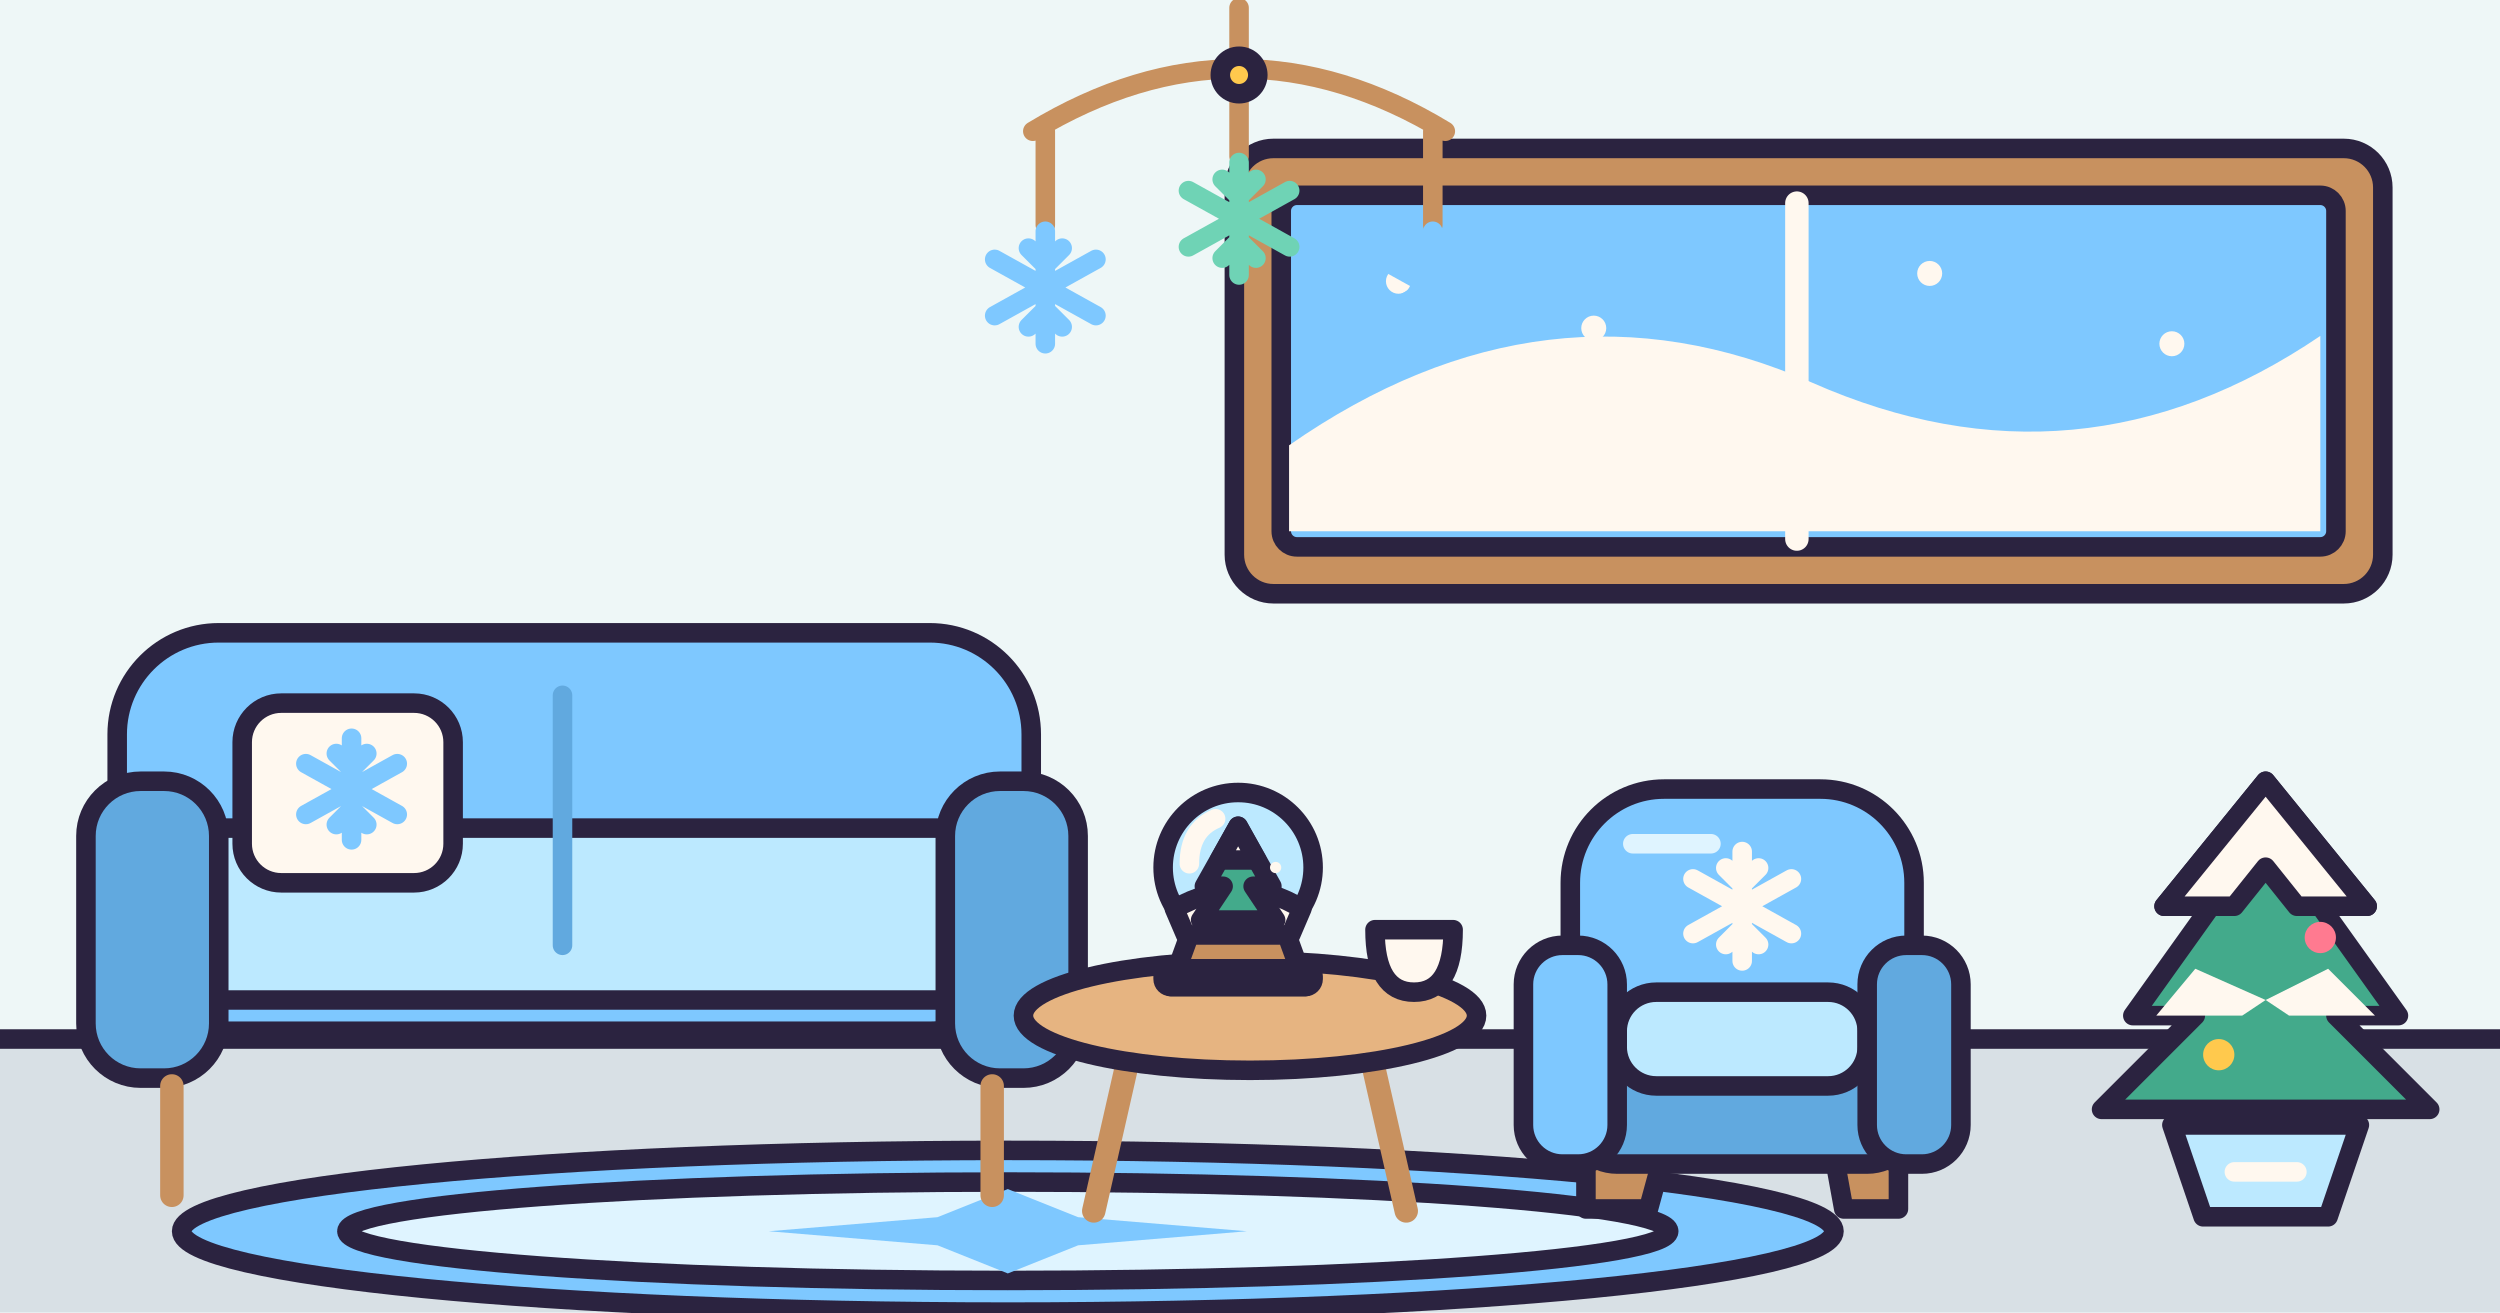
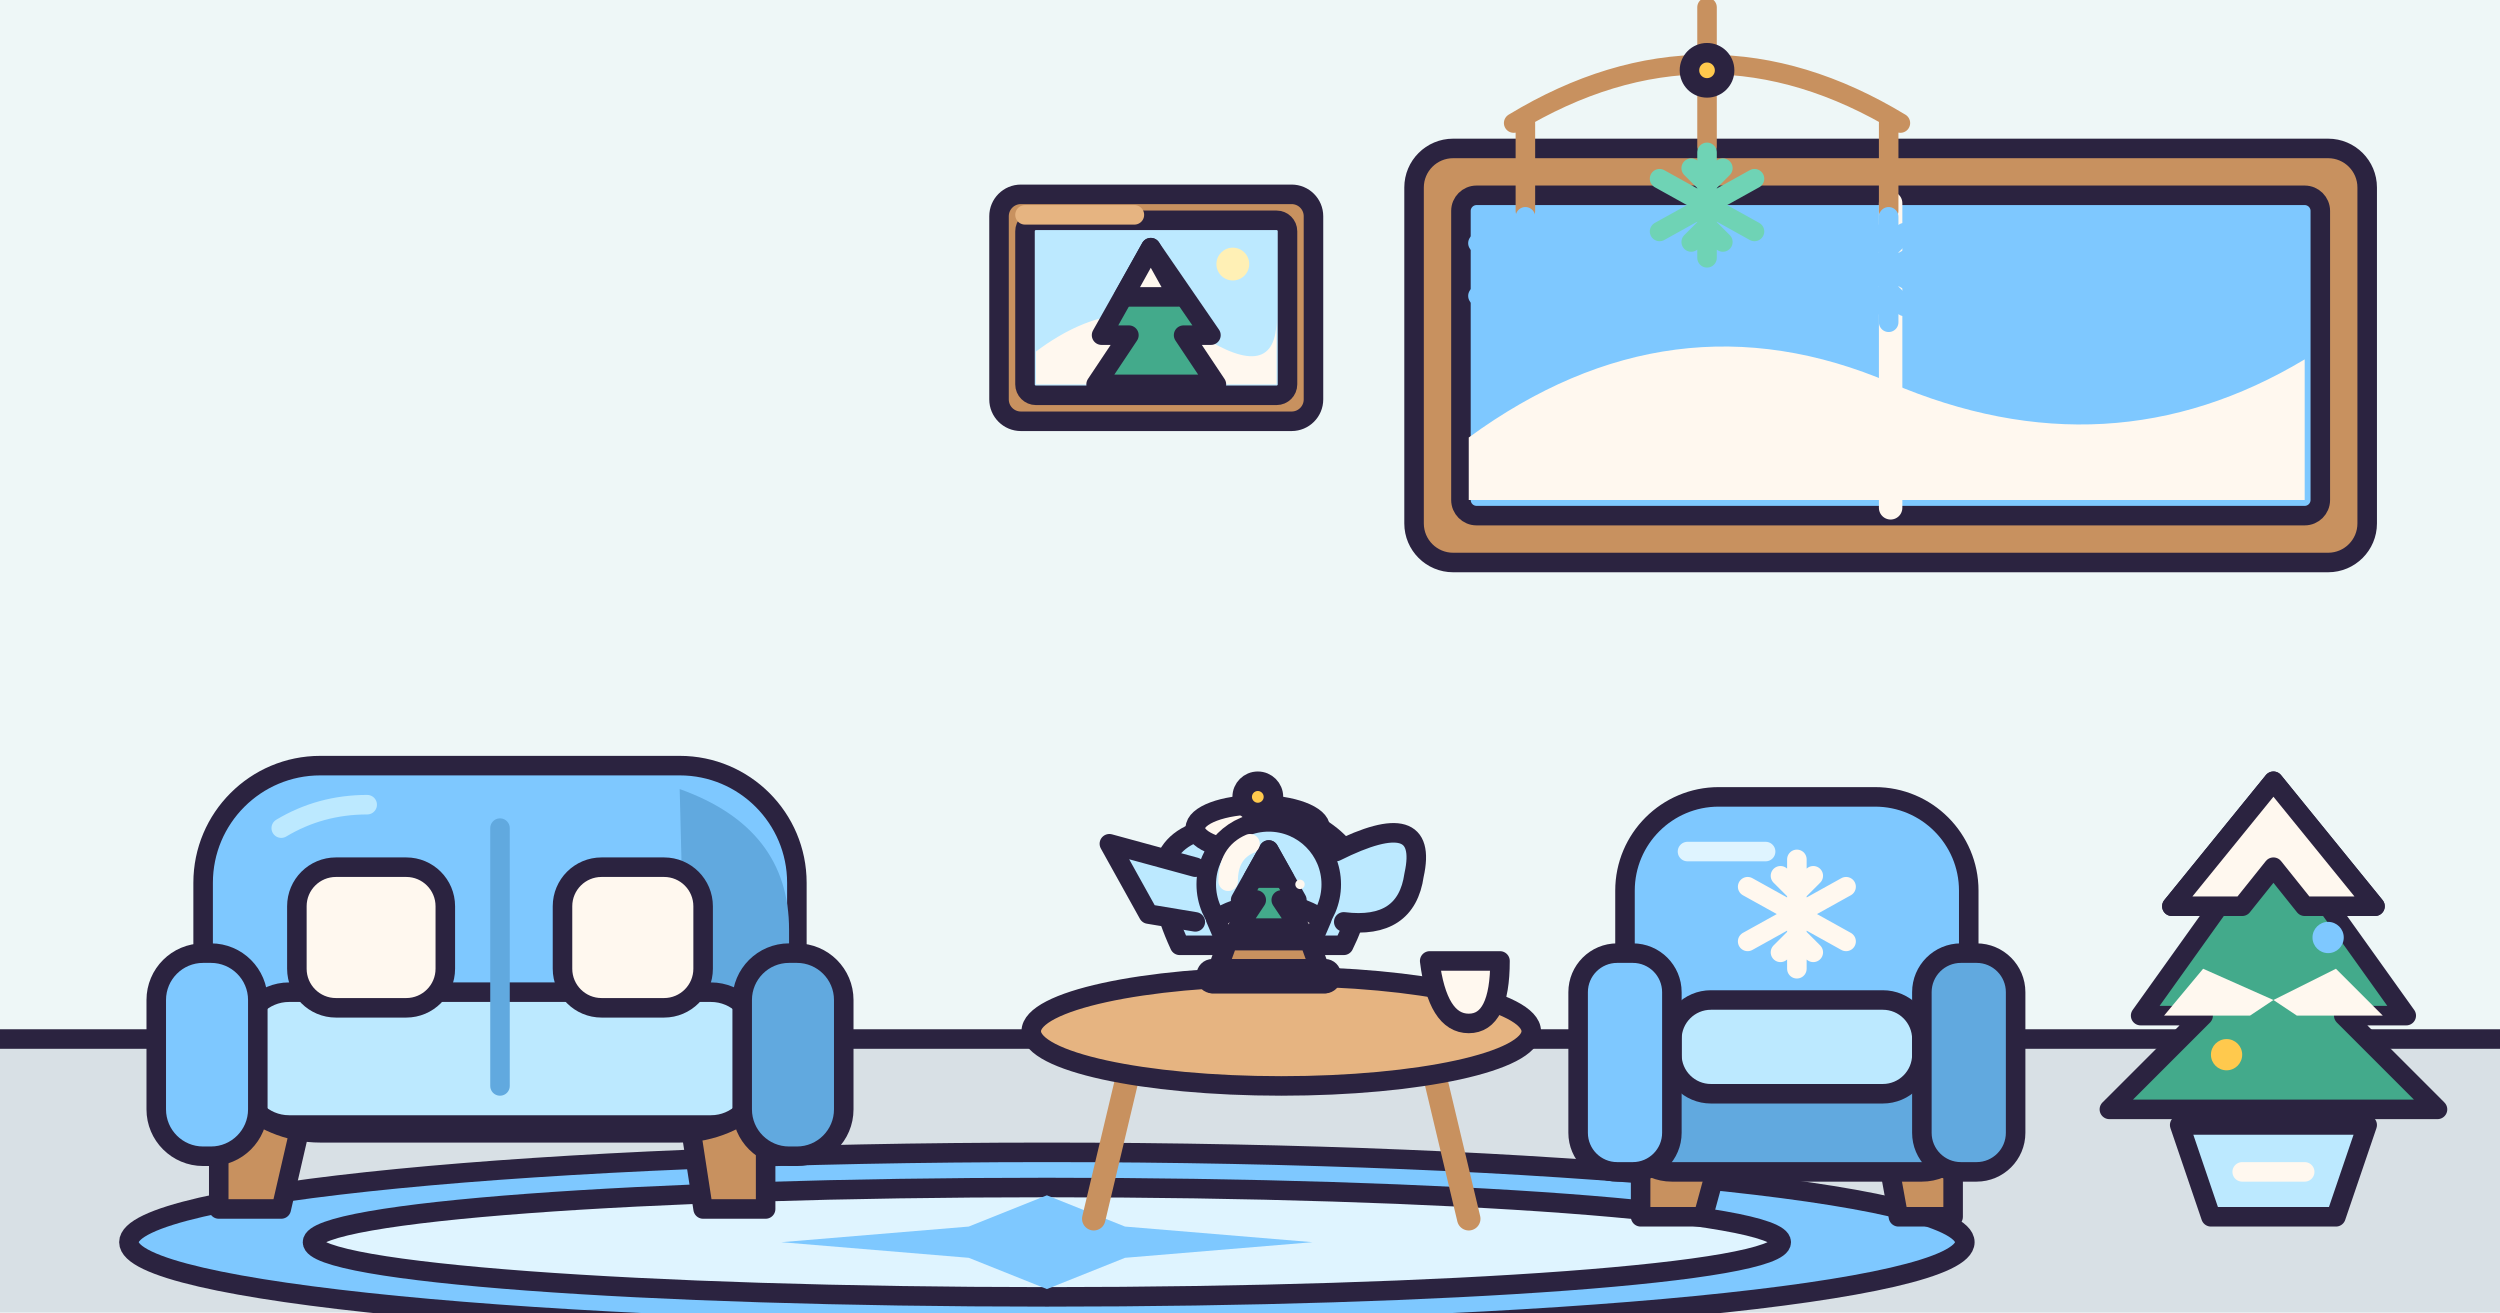
<svg xmlns="http://www.w3.org/2000/svg" width="320" height="168" viewBox="0 0 320 168">
  <g stroke="#2b2340" stroke-width="2.5" stroke-linecap="round" stroke-linejoin="round">
    <path d="M0 0h320v168H0Z" fill="#eef7f7" stroke="none" vector-effect="non-scaling-stroke" />
    <path d="M0 133h320v35H0Z" fill="#d8e0e5" stroke="none" vector-effect="non-scaling-stroke" />
    <path d="M0 133h320" fill="none" stroke="#2b2340" stroke-width="2.5" vector-effect="non-scaling-stroke" />
-     <rect x="158" y="19" width="147" height="57" rx="5" fill="#c8915f" vector-effect="non-scaling-stroke" />
-     <rect x="164" y="25" width="135" height="45" rx="2" fill="#7ec8ff" vector-effect="non-scaling-stroke" />
-     <path d="M165 57q33-23 67-8t65-6v25H165Z" fill="#fff8ef" stroke="none" vector-effect="non-scaling-stroke" />
-     <path d="M230 26v43" fill="none" stroke="#fff8ef" stroke-width="3" vector-effect="non-scaling-stroke" />
-     <circle cx="179" cy="36" r="1.6" fill="#fff8ef" stroke="none" vector-effect="non-scaling-stroke" />
-     <circle cx="204" cy="42" r="1.6" fill="#fff8ef" stroke="none" vector-effect="non-scaling-stroke" />
-     <circle cx="247" cy="35" r="1.6" fill="#fff8ef" stroke="none" vector-effect="non-scaling-stroke" />
-     <circle cx="278" cy="44" r="1.6" fill="#fff8ef" stroke="none" vector-effect="non-scaling-stroke" />
-     <g transform="translate(21 145) scale(1.8)">
-       <ellipse cx="60" cy="7" rx="58.75" ry="5.75" fill="#7ec8ff" vector-effect="non-scaling-stroke" />
-       <ellipse cx="60" cy="7" rx="47" ry="3.5" fill="#dff4ff" vector-effect="non-scaling-stroke" />
-       <path d="m60 4 5 2 12 1-12 1-5 2-5-2-12-1 12-1Z" fill="#7ec8ff" stroke="none" vector-effect="non-scaling-stroke" />
-     </g>
-     <rect x="15" y="81" width="117" height="51" rx="13" fill="#7ec8ff" vector-effect="non-scaling-stroke" />
-     <rect x="20" y="106" width="107" height="22" rx="7" fill="#bce9ff" vector-effect="non-scaling-stroke" />
-     <rect x="11" y="100" width="17" height="38" rx="7" fill="#61a9df" vector-effect="non-scaling-stroke" />
-     <rect x="121" y="100" width="17" height="38" rx="7" fill="#61a9df" vector-effect="non-scaling-stroke" />
-     <path d="M72 89v32" fill="none" stroke="#61a9df" stroke-width="2.5" vector-effect="non-scaling-stroke" />
-     <rect x="31" y="90" width="27" height="23" rx="5" fill="#fff8ef" vector-effect="non-scaling-stroke" />
-     <g transform="translate(45 101) scale(0.65)">
-       <path d="M0-10v20M-9-5 9 5M-9 5 9-5M-3-7 0-4 3-7M-3 7 0 4 3 7" fill="none" stroke="#7ec8ff" stroke-width="2.5" vector-effect="non-scaling-stroke" />
-     </g>
-     <path d="M22 139v14m105-14v14" fill="none" stroke="#c8915f" stroke-width="3" vector-effect="non-scaling-stroke" />
-     <g transform="translate(191 96) scale(1)">
-       <path d="M12 48v10.75h8l3-11m20 0 2 11h7V48" fill="#c8915f" vector-effect="non-scaling-stroke" />
-       <rect x="10" y="5" width="44" height="39" rx="12" fill="#7ec8ff" vector-effect="non-scaling-stroke" />
-       <rect x="10" y="34" width="44" height="19" rx="6" fill="#61a9df" vector-effect="non-scaling-stroke" />
-       <rect x="16" y="31" width="32" height="12" rx="5" fill="#bce9ff" vector-effect="non-scaling-stroke" />
-       <rect x="4" y="25" width="12" height="28" rx="5" fill="#7ec8ff" vector-effect="non-scaling-stroke" />
-       <rect x="48" y="25" width="12" height="28" rx="5" fill="#61a9df" vector-effect="non-scaling-stroke" />
-       <g transform="translate(32 20) scale(0.7)">
-         <path d="M0-10v20M-9-5 9 5M-9 5 9-5M-3-7 0-4 3-7M-3 7 0 4 3 7" fill="none" stroke="#fff8ef" stroke-width="2.5" vector-effect="non-scaling-stroke" />
-       </g>
-       <path d="M18 12h10" fill="none" stroke="#dff4ff" stroke-width="2.5" vector-effect="non-scaling-stroke" />
-     </g>
-     <g transform="translate(266 97) scale(1)">
-       <path d="M20 42h8v9h-8Z" fill="#c8915f" vector-effect="non-scaling-stroke" />
-       <path d="M24 3 11 19h6L7 33h8L3 45h42L33 33h8L31 19h6Z" fill="#43aa8b" vector-effect="non-scaling-stroke" />
-       <path d="M24 3 11 19h9l4-5 4 5h9Z" fill="#fff8ef" vector-effect="non-scaling-stroke" />
-       <path d="m10 33 5-6 9 4 8-4 6 6H27l-3-2-3 2Z" fill="#fff8ef" stroke="none" vector-effect="non-scaling-stroke" />
-       <path d="M12 47h24l-4 11.75H16Z" fill="#bce9ff" vector-effect="non-scaling-stroke" />
-       <circle cx="18" cy="38" r="2" fill="#ffc94d" stroke="none" vector-effect="non-scaling-stroke" />
-       <circle cx="31" cy="23" r="2" fill="#ff7a90" stroke="none" vector-effect="non-scaling-stroke" />
-       <path d="M20 53h8" fill="none" stroke="#fff8ef" stroke-width="2.5" vector-effect="non-scaling-stroke" />
-     </g>
-     <g transform="translate(125 0) scale(0.8)">
-       <path d="M42 1.25v11M9 21q33-20 66 0M11 21v15m31-24v13m31-4v15" fill="none" stroke="#c8915f" stroke-width="2.5" vector-effect="non-scaling-stroke" />
-       <circle cx="42" cy="12" r="3" fill="#ffc94d" vector-effect="non-scaling-stroke" />
-       <g transform="translate(11 46) scale(0.9)">
-         <path d="M0-10v20M-9-5 9 5M-9 5 9-5M-3-7 0-4 3-7M-3 7 0 4 3 7" fill="none" stroke="#7ec8ff" stroke-width="2.5" vector-effect="non-scaling-stroke" />
-       </g>
-       <g transform="translate(42 35) scale(0.9)">
-         <path d="M0-10v20M-9-5 9 5M-9 5 9-5M-3-7 0-4 3-7M-3 7 0 4 3 7" fill="none" stroke="#6fd3b5" stroke-width="2.5" vector-effect="non-scaling-stroke" />
-       </g>
-       <g transform="translate(73 46) scale(0.9)">
-         <path d="M0-10v20M-9-5 9 5M-9 5 9-5M-3-7 0-4 3-7M-3 7 0 4 3 7" fill="none" stroke="#7ec8ff" stroke-width="2.5" vector-effect="non-scaling-stroke" />
+     <rect x="181" y="19" width="122" height="53" rx="5" fill="#c8915f" vector-effect="non-scaling-stroke" />
+     <rect x="187" y="25" width="110" height="41" rx="2" fill="#7ec8ff" vector-effect="non-scaling-stroke" />
+     <path d="M242 26v39" fill="none" stroke="#fff8ef" stroke-width="3" vector-effect="non-scaling-stroke" />
+     <path d="M188 56q26-19 54-7t53-3v18H188Z" fill="#fff8ef" stroke="none" vector-effect="non-scaling-stroke" />
+     <g transform="translate(14 145) scale(2)">
+       <g stroke="#2b2340" stroke-width="2.5" stroke-linecap="round" stroke-linejoin="round">
+         <ellipse cx="60" cy="7" rx="58.75" ry="5.75" fill="#7ec8ff" vector-effect="non-scaling-stroke" />
+         <ellipse cx="60" cy="7" rx="47" ry="3.5" fill="#dff4ff" vector-effect="non-scaling-stroke" />
+         <path d="m60 4 5 2 12 1-12 1-5 2-5-2-12-1 12-1Z" fill="#7ec8ff" stroke="none" vector-effect="non-scaling-stroke" />
      </g>
    </g>
-     <path d="M145 133l-5 22m35-22 5 22" fill="none" stroke="#c8915f" stroke-width="3" vector-effect="non-scaling-stroke" />
-     <ellipse cx="160" cy="130" rx="29" ry="7" fill="#e6b481" vector-effect="non-scaling-stroke" />
-     <g transform="translate(146 100) scale(0.48)">
-       <circle cx="26" cy="23" r="20" fill="#bce9ff" vector-effect="non-scaling-stroke" />
-       <path d="M9 34q18-10 34 0l-3 7H12Z" fill="#fff8ef" vector-effect="non-scaling-stroke" />
-       <path d="M26 12 17 28h5l-6 9h20l-6-9h5Z" fill="#43aa8b" vector-effect="non-scaling-stroke" />
-       <path d="M26 12 21 21h10Z" fill="#fff8ef" vector-effect="non-scaling-stroke" />
-       <circle cx="14" cy="17" r="1.5" fill="#fff8ef" stroke="none" vector-effect="non-scaling-stroke" />
-       <circle cx="36" cy="23" r="1.5" fill="#fff8ef" stroke="none" vector-effect="non-scaling-stroke" />
-       <path d="M13 22q0-9 7-12" fill="none" stroke="#fff8ef" stroke-width="2.5" vector-effect="non-scaling-stroke" />
-       <path d="M13 41h26l5 13.75H8Z" fill="#c8915f" vector-effect="non-scaling-stroke" />
-       <rect x="6" y="50" width="40" height="4.75" rx="2" fill="#e6b481" vector-effect="non-scaling-stroke" />
+     <g transform="translate(16 92) scale(1)">
+       <g stroke="#2b2340" stroke-width="2.5" stroke-linecap="round" stroke-linejoin="round">
+         <path d="M12 50v12.75h8l3-13m49 0 2 13h8V50" fill="#c8915f" vector-effect="non-scaling-stroke" />
+         <rect x="10" y="6" width="76" height="47" rx="15" fill="#7ec8ff" vector-effect="non-scaling-stroke" />
+         <path d="M71 9q14 5 14 18v22H72Z" fill="#61a9df" stroke="none" vector-effect="non-scaling-stroke" />
+         <rect x="15" y="35" width="66" height="17" rx="6" fill="#bce9ff" vector-effect="non-scaling-stroke" />
+         <rect x="4" y="30" width="13" height="26" rx="6" fill="#7ec8ff" vector-effect="non-scaling-stroke" />
+         <rect x="79" y="30" width="13" height="26" rx="6" fill="#61a9df" vector-effect="non-scaling-stroke" />
+         <path d="M48 14v33" fill="none" stroke="#61a9df" stroke-width="2.5" vector-effect="non-scaling-stroke" />
+         <rect x="22" y="19" width="19" height="18" rx="5" fill="#fff8ef" vector-effect="non-scaling-stroke" />
+         <rect x="56" y="19" width="18" height="18" rx="5" fill="#fff8ef" vector-effect="non-scaling-stroke" />
+         <path d="M20 14q5-3 11-3" fill="none" stroke="#bce9ff" stroke-width="2.5" vector-effect="non-scaling-stroke" />
+       </g>
    </g>
-     <path d="M176 119h10q0 8-5 8t-5-8Z" fill="#fff8ef" vector-effect="non-scaling-stroke" />
+     <g transform="translate(198 97) scale(1)">
+       <g stroke="#2b2340" stroke-width="2.5" stroke-linecap="round" stroke-linejoin="round">
+         <path d="M12 48v10.75h8l3-11m20 0 2 11h7V48" fill="#c8915f" vector-effect="non-scaling-stroke" />
+         <rect x="10" y="5" width="44" height="39" rx="12" fill="#7ec8ff" vector-effect="non-scaling-stroke" />
+         <rect x="10" y="34" width="44" height="19" rx="6" fill="#61a9df" vector-effect="non-scaling-stroke" />
+         <rect x="16" y="31" width="32" height="12" rx="5" fill="#bce9ff" vector-effect="non-scaling-stroke" />
+         <rect x="4" y="25" width="12" height="28" rx="5" fill="#7ec8ff" vector-effect="non-scaling-stroke" />
+         <rect x="48" y="25" width="12" height="28" rx="5" fill="#61a9df" vector-effect="non-scaling-stroke" />
+         <g transform="translate(32 20) scale(0.7)">
+           <path d="M0-10v20M-9-5 9 5M-9 5 9-5M-3-7 0-4 3-7M-3 7 0 4 3 7" fill="none" stroke="#fff8ef" stroke-width="2.5" vector-effect="non-scaling-stroke" />
+         </g>
+         <path d="M18 12h10" fill="none" stroke="#dff4ff" stroke-width="2.5" vector-effect="non-scaling-stroke" />
+       </g>
+     </g>
+     <g transform="translate(267 97) scale(1)">
+       <g stroke="#2b2340" stroke-width="2.5" stroke-linecap="round" stroke-linejoin="round">
+         <path d="M20 42h8v9h-8Z" fill="#c8915f" vector-effect="non-scaling-stroke" />
+         <path d="M24 3 11 19h6L7 33h8L3 45h42L33 33h8L31 19h6Z" fill="#43aa8b" vector-effect="non-scaling-stroke" />
+         <path d="M24 3 11 19h9l4-5 4 5h9Z" fill="#fff8ef" vector-effect="non-scaling-stroke" />
+         <path d="m10 33 5-6 9 4 8-4 6 6H27l-3-2-3 2Z" fill="#fff8ef" stroke="none" vector-effect="non-scaling-stroke" />
+         <path d="M12 47h24l-4 11.75H16Z" fill="#bce9ff" vector-effect="non-scaling-stroke" />
+         <circle cx="18" cy="38" r="2" fill="#ffc94d" stroke="none" vector-effect="non-scaling-stroke" />
+         <circle cx="31" cy="23" r="2" fill="#7ec8ff" stroke="none" vector-effect="non-scaling-stroke" />
+         <path d="M20 53h8" fill="none" stroke="#fff8ef" stroke-width="2.5" vector-effect="non-scaling-stroke" />
+       </g>
+     </g>
+     <g transform="translate(127 24) scale(0.7)">
+       <g stroke="#2b2340" stroke-width="2.5" stroke-linecap="round" stroke-linejoin="round">
+         <rect x="1.25" y="1.25" width="57.5" height="41.5" rx="4" fill="#c8915f" vector-effect="non-scaling-stroke" />
+         <rect x="6" y="6" width="48" height="32" rx="2" fill="#bce9ff" vector-effect="non-scaling-stroke" />
+         <path d="M8 30q16-12 30-3t14-3v12H8Z" fill="#fff8ef" stroke="none" vector-effect="non-scaling-stroke" />
+         <path d="M29 11 20 27h5l-6 9h22l-6-9h5Z" fill="#43aa8b" vector-effect="non-scaling-stroke" />
+         <path d="M29 11 24 20h10Z" fill="#fff8ef" vector-effect="non-scaling-stroke" />
+         <circle cx="44" cy="14" r="3" fill="#fff0b5" stroke="none" vector-effect="non-scaling-stroke" />
+         <path d="M6 5h20" fill="none" stroke="#e6b481" stroke-width="2.5" vector-effect="non-scaling-stroke" />
+       </g>
+     </g>
+     <g transform="translate(187 0) scale(0.75)">
+       <g stroke="#2b2340" stroke-width="2.5" stroke-linecap="round" stroke-linejoin="round">
+         <path d="M42 1.25v11M9 21q33-20 66 0M11 21v15m31-24v13m31-4v15" fill="none" stroke="#c8915f" stroke-width="2.5" vector-effect="non-scaling-stroke" />
+         <circle cx="42" cy="12" r="3" fill="#ffc94d" vector-effect="non-scaling-stroke" />
+         <g transform="translate(11 46) scale(0.9)">
+           <path d="M0-10v20M-9-5 9 5M-9 5 9-5M-3-7 0-4 3-7M-3 7 0 4 3 7" fill="none" stroke="#7ec8ff" stroke-width="2.5" vector-effect="non-scaling-stroke" />
+         </g>
+         <g transform="translate(42 35) scale(0.9)">
+           <path d="M0-10v20M-9-5 9 5M-9 5 9-5M-3-7 0-4 3-7M-3 7 0 4 3 7" fill="none" stroke="#6fd3b5" stroke-width="2.5" vector-effect="non-scaling-stroke" />
+         </g>
+         <g transform="translate(73 46) scale(0.9)">
+           <path d="M0-10v20M-9-5 9 5M-9 5 9-5M-3-7 0-4 3-7M-3 7 0 4 3 7" fill="none" stroke="#7ec8ff" stroke-width="2.5" vector-effect="non-scaling-stroke" />
+         </g>
+       </g>
+     </g>
+     <path d="M145 135l-5 21m43-21 5 21" fill="none" stroke="#c8915f" stroke-width="3" vector-effect="non-scaling-stroke" />
+     <ellipse cx="164" cy="132" rx="32" ry="7" fill="#e6b481" vector-effect="non-scaling-stroke" />
+     <path d="M151 121q-6-13 4-15h14q8 5 3 15Z" fill="#bce9ff" vector-effect="non-scaling-stroke" />
+     <path d="M171 109q12-6 10 3-1 7-9 6" fill="#bce9ff" vector-effect="non-scaling-stroke" />
+     <path d="M153 111l-11-3 5 9 6 1" fill="#bce9ff" vector-effect="non-scaling-stroke" />
+     <ellipse cx="161" cy="106" rx="8" ry="3" fill="#fff8ef" vector-effect="non-scaling-stroke" />
+     <circle cx="161" cy="102" r="2" fill="#ffc94d" vector-effect="non-scaling-stroke" />
+     <path d="M183 123h9q0 8-4 8t-5-8Z" fill="#fff8ef" vector-effect="non-scaling-stroke" />
+     <g transform="translate(152 104) scale(0.4)">
+       <g stroke="#2b2340" stroke-width="2.5" stroke-linecap="round" stroke-linejoin="round">
+         <circle cx="26" cy="23" r="20" fill="#bce9ff" vector-effect="non-scaling-stroke" />
+         <path d="M9 34q18-10 34 0l-3 7H12Z" fill="#fff8ef" vector-effect="non-scaling-stroke" />
+         <path d="M26 12 17 28h5l-6 9h20l-6-9h5Z" fill="#43aa8b" vector-effect="non-scaling-stroke" />
+         <path d="M26 12 21 21h10Z" fill="#fff8ef" vector-effect="non-scaling-stroke" />
+         <circle cx="14" cy="17" r="1.5" fill="#fff8ef" stroke="none" vector-effect="non-scaling-stroke" />
+         <circle cx="36" cy="23" r="1.5" fill="#fff8ef" stroke="none" vector-effect="non-scaling-stroke" />
+         <path d="M13 22q0-9 7-12" fill="none" stroke="#fff8ef" stroke-width="2.5" vector-effect="non-scaling-stroke" />
+         <path d="M13 41h26l5 13.75H8Z" fill="#c8915f" vector-effect="non-scaling-stroke" />
+         <rect x="6" y="50" width="40" height="4.75" rx="2" fill="#e6b481" vector-effect="non-scaling-stroke" />
+       </g>
+     </g>
  </g>
</svg>
